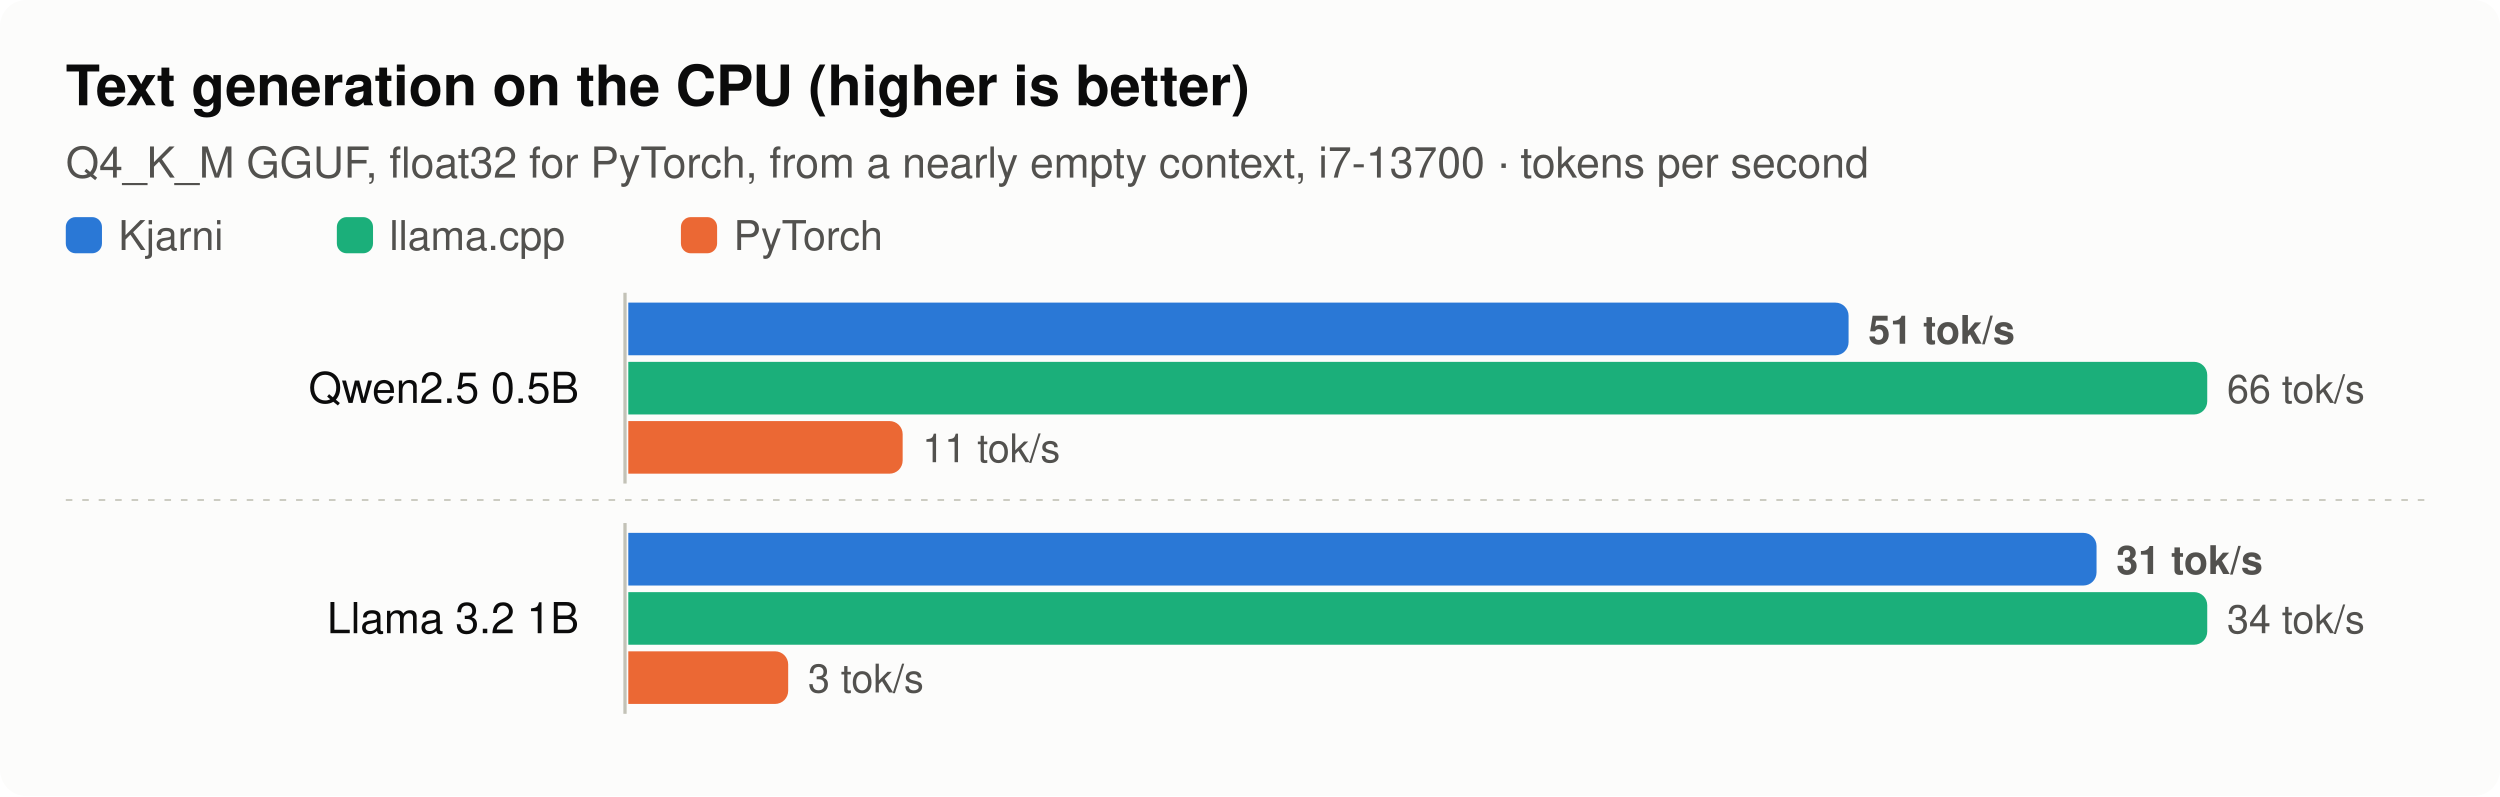
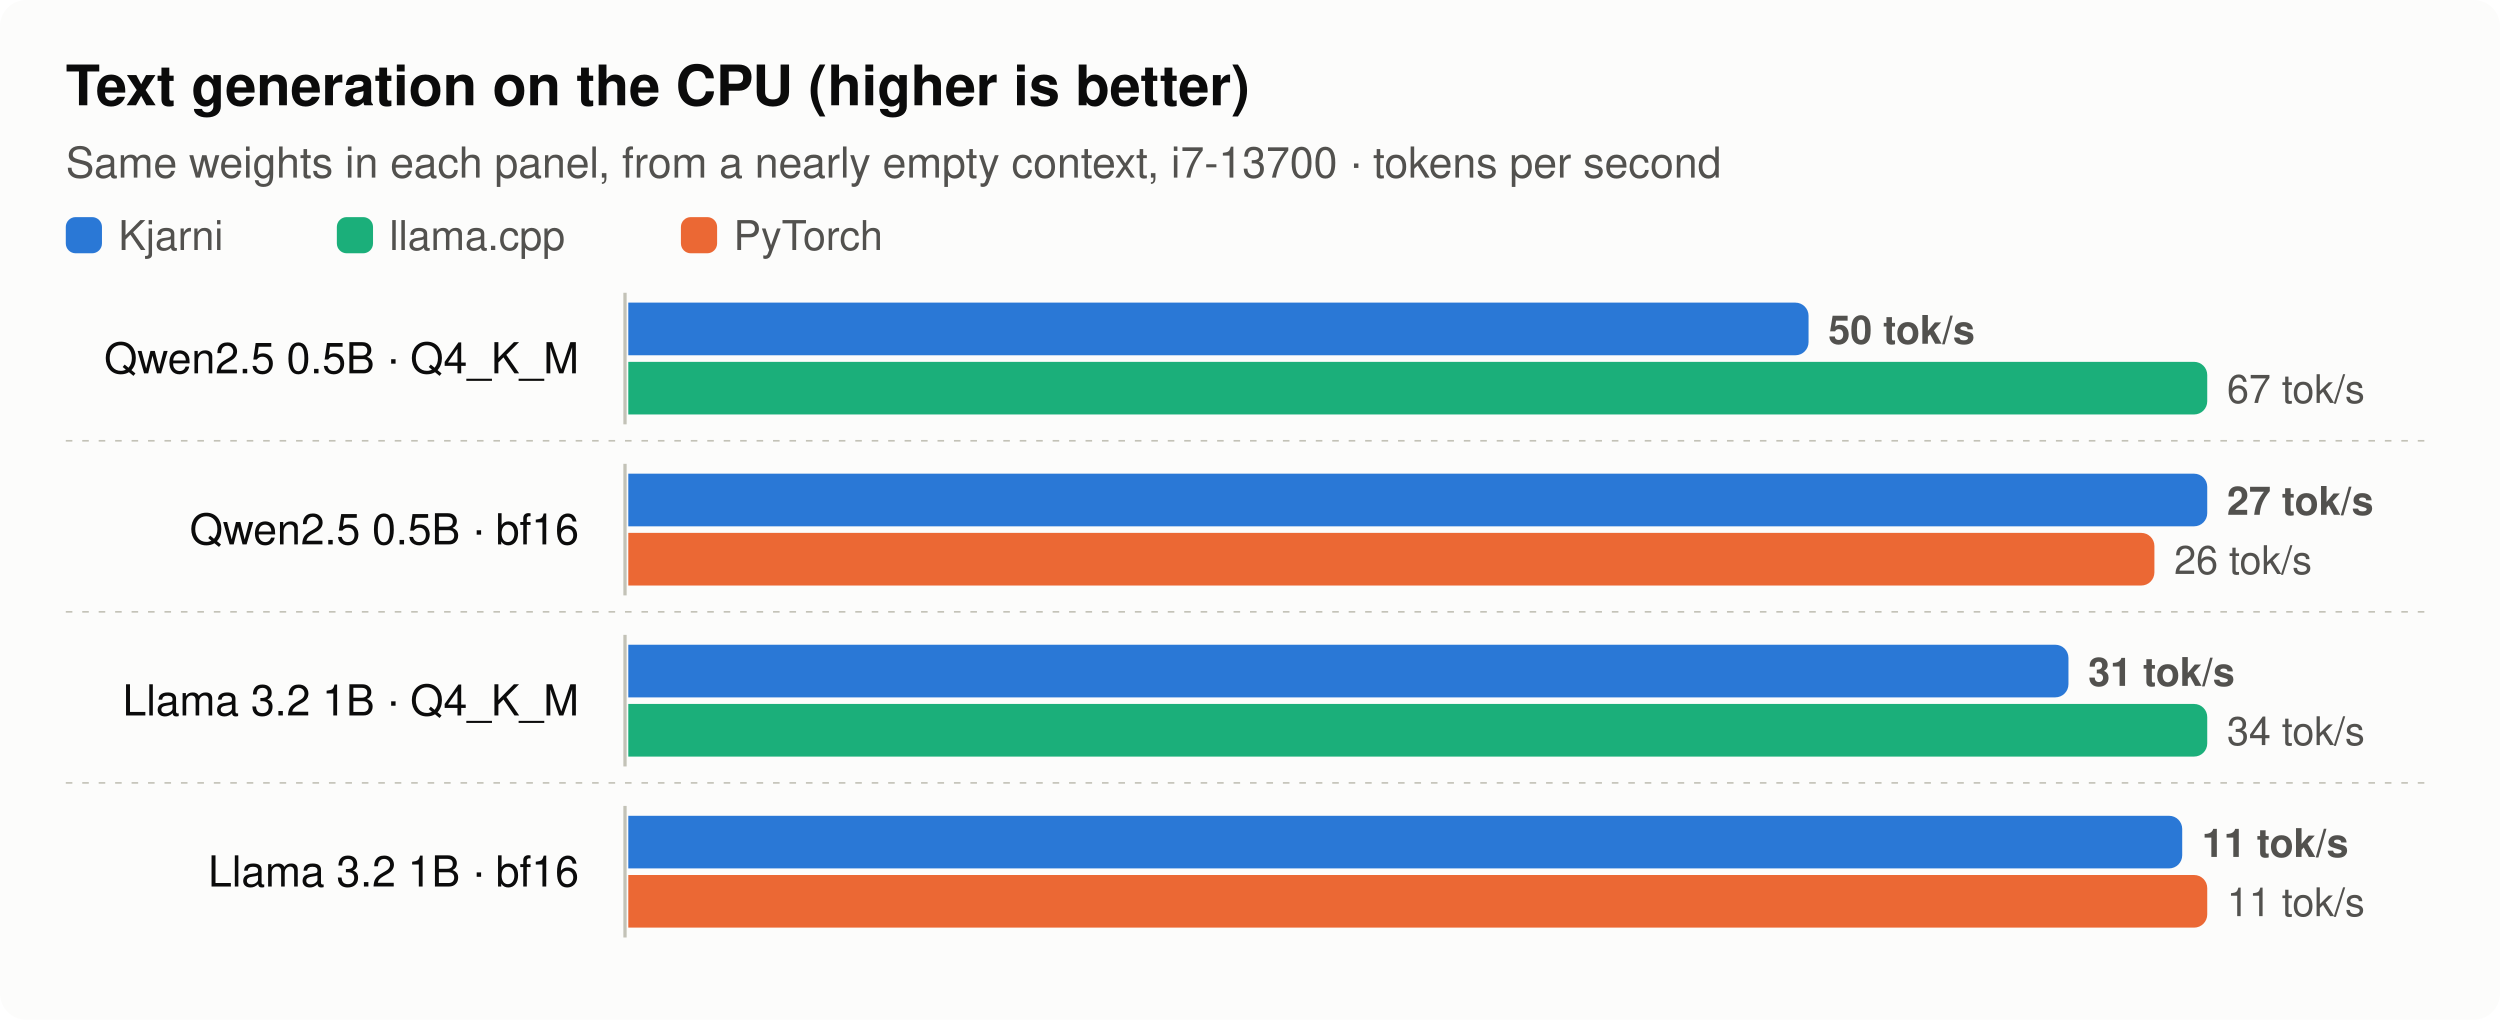
- <svg xmlns="http://www.w3.org/2000/svg" width="760" height="242" viewBox="0 0 760 242" font-family="-apple-system, BlinkMacSystemFont, 'Segoe UI', Helvetica, Arial, sans-serif" role="img" aria-label="Text generation on the CPU (higher is better)">
-   <rect width="760" height="242" rx="8" fill="#fcfcfb" />
+ <svg xmlns="http://www.w3.org/2000/svg" width="760" height="310" viewBox="0 0 760 310" font-family="-apple-system, BlinkMacSystemFont, 'Segoe UI', Helvetica, Arial, sans-serif" role="img" aria-label="Text generation on the CPU (higher is better)">
+   <rect width="760" height="310" rx="8" fill="#fcfcfb" />
  <text x="20" y="32" font-size="17" font-weight="600" fill="#0b0b0b">Text generation on the CPU (higher is better)</text>
-   <text x="20" y="54" font-size="13" fill="#52514e">Q4_K_M GGUF, float32 for PyTorch, from a nearly empty context, i7-13700 · tokens per second</text>
+   <text x="20" y="54" font-size="13" fill="#52514e">Same weights in each panel, from a nearly empty context, i7-13700 · tokens per second</text>
  <rect x="20" y="66" width="11" height="11" rx="3" fill="#2a78d6" />
  <text x="36" y="76" font-size="12.5" fill="#52514e">Kjarni</text>
  <rect x="102.4" y="66" width="11" height="11" rx="3" fill="#1baf7a" />
  <text x="118.4" y="76" font-size="12.5" fill="#52514e">llama.cpp</text>
  <rect x="207.0" y="66" width="11" height="11" rx="3" fill="#eb6834" />
  <text x="223.0" y="76" font-size="12.5" fill="#52514e">PyTorch</text>
-   <text x="176" y="122.5" text-anchor="end" font-size="13" fill="#0b0b0b">Qwen2.5 0.5B</text>
-   <line x1="190" y1="89" x2="190" y2="147" stroke="#c3c2b7" stroke-width="1" />
-   <path d="M191,92 h366.969 a4,4 0 0 1 4,4 v8 a4,4 0 0 1 -4,4 h-366.969 z" fill="#2a78d6" />
-   <text x="567.969" y="104.5" font-size="12" fill="#52514e" font-weight="600">51 tok/s</text>
+   <text x="176" y="113.5" text-anchor="end" font-size="13" fill="#0b0b0b">Qwen2.5 0.5B · Q4_K_M</text>
+   <line x1="190" y1="89" x2="190" y2="129" stroke="#c3c2b7" stroke-width="1" />
+   <path d="M191,92 h354.802 a4,4 0 0 1 4,4 v8 a4,4 0 0 1 -4,4 h-354.802 z" fill="#2a78d6" />
+   <text x="555.802" y="104.5" font-size="12" fill="#52514e" font-weight="600">50 tok/s</text>
  <path d="M191,110 h476.0 a4,4 0 0 1 4,4 v8 a4,4 0 0 1 -4,4 h-476.0 z" fill="#1baf7a" />
-   <text x="677.0" y="122.5" font-size="12" fill="#52514e">66 tok/s</text>
-   <path d="M191,128 h79.409 a4,4 0 0 1 4,4 v8 a4,4 0 0 1 -4,4 h-79.409 z" fill="#eb6834" />
-   <text x="280.409" y="140.5" font-size="12" fill="#52514e">11 tok/s</text>
-   <line x1="20" y1="152.0" x2="740" y2="152.0" stroke="#c3c2b7" stroke-width="0.5" stroke-dasharray="2 3" />
-   <text x="176" y="192.5" text-anchor="end" font-size="13" fill="#0b0b0b">Llama 3.2 1B</text>
-   <line x1="190" y1="159" x2="190" y2="217" stroke="#c3c2b7" stroke-width="1" />
-   <path d="M191,162 h442.35 a4,4 0 0 1 4,4 v8 a4,4 0 0 1 -4,4 h-442.35 z" fill="#2a78d6" />
-   <text x="643.35" y="174.5" font-size="12" fill="#52514e" font-weight="600">31 tok/s</text>
-   <path d="M191,180 h476.0 a4,4 0 0 1 4,4 v8 a4,4 0 0 1 -4,4 h-476.0 z" fill="#1baf7a" />
-   <text x="677.0" y="192.5" font-size="12" fill="#52514e">34 tok/s</text>
-   <path d="M191,198 h44.609 a4,4 0 0 1 4,4 v8 a4,4 0 0 1 -4,4 h-44.609 z" fill="#eb6834" />
-   <text x="245.609" y="210.5" font-size="12" fill="#52514e">3 tok/s</text>
+   <text x="677.0" y="122.5" font-size="12" fill="#52514e">67 tok/s</text>
+   <line x1="20" y1="134.0" x2="740" y2="134.0" stroke="#c3c2b7" stroke-width="0.5" stroke-dasharray="2 3" />
+   <text x="176" y="165.5" text-anchor="end" font-size="13" fill="#0b0b0b">Qwen2.5 0.5B · bf16</text>
+   <line x1="190" y1="141" x2="190" y2="181" stroke="#c3c2b7" stroke-width="1" />
+   <path d="M191,144 h476.0 a4,4 0 0 1 4,4 v8 a4,4 0 0 1 -4,4 h-476.0 z" fill="#2a78d6" />
+   <text x="677.0" y="156.5" font-size="12" fill="#52514e" font-weight="600">27 tok/s</text>
+   <path d="M191,162 h459.941 a4,4 0 0 1 4,4 v8 a4,4 0 0 1 -4,4 h-459.941 z" fill="#eb6834" />
+   <text x="660.941" y="174.5" font-size="12" fill="#52514e">26 tok/s</text>
+   <line x1="20" y1="186.0" x2="740" y2="186.0" stroke="#c3c2b7" stroke-width="0.5" stroke-dasharray="2 3" />
+   <text x="176" y="217.5" text-anchor="end" font-size="13" fill="#0b0b0b">Llama 3.2 1B · Q4_K_M</text>
+   <line x1="190" y1="193" x2="190" y2="233" stroke="#c3c2b7" stroke-width="1" />
+   <path d="M191,196 h433.811 a4,4 0 0 1 4,4 v8 a4,4 0 0 1 -4,4 h-433.811 z" fill="#2a78d6" />
+   <text x="634.811" y="208.5" font-size="12" fill="#52514e" font-weight="600">31 tok/s</text>
+   <path d="M191,214 h476.0 a4,4 0 0 1 4,4 v8 a4,4 0 0 1 -4,4 h-476.0 z" fill="#1baf7a" />
+   <text x="677.0" y="226.5" font-size="12" fill="#52514e">34 tok/s</text>
+   <line x1="20" y1="238.0" x2="740" y2="238.0" stroke="#c3c2b7" stroke-width="0.5" stroke-dasharray="2 3" />
+   <text x="176" y="269.5" text-anchor="end" font-size="13" fill="#0b0b0b">Llama 3.2 1B · bf16</text>
+   <line x1="190" y1="245" x2="190" y2="285" stroke="#c3c2b7" stroke-width="1" />
+   <path d="M191,248 h468.392 a4,4 0 0 1 4,4 v8 a4,4 0 0 1 -4,4 h-468.392 z" fill="#2a78d6" />
+   <text x="669.392" y="260.5" font-size="12" fill="#52514e" font-weight="600">11 tok/s</text>
+   <path d="M191,266 h476.0 a4,4 0 0 1 4,4 v8 a4,4 0 0 1 -4,4 h-476.0 z" fill="#eb6834" />
+   <text x="677.0" y="278.5" font-size="12" fill="#52514e">11 tok/s</text>
</svg>
